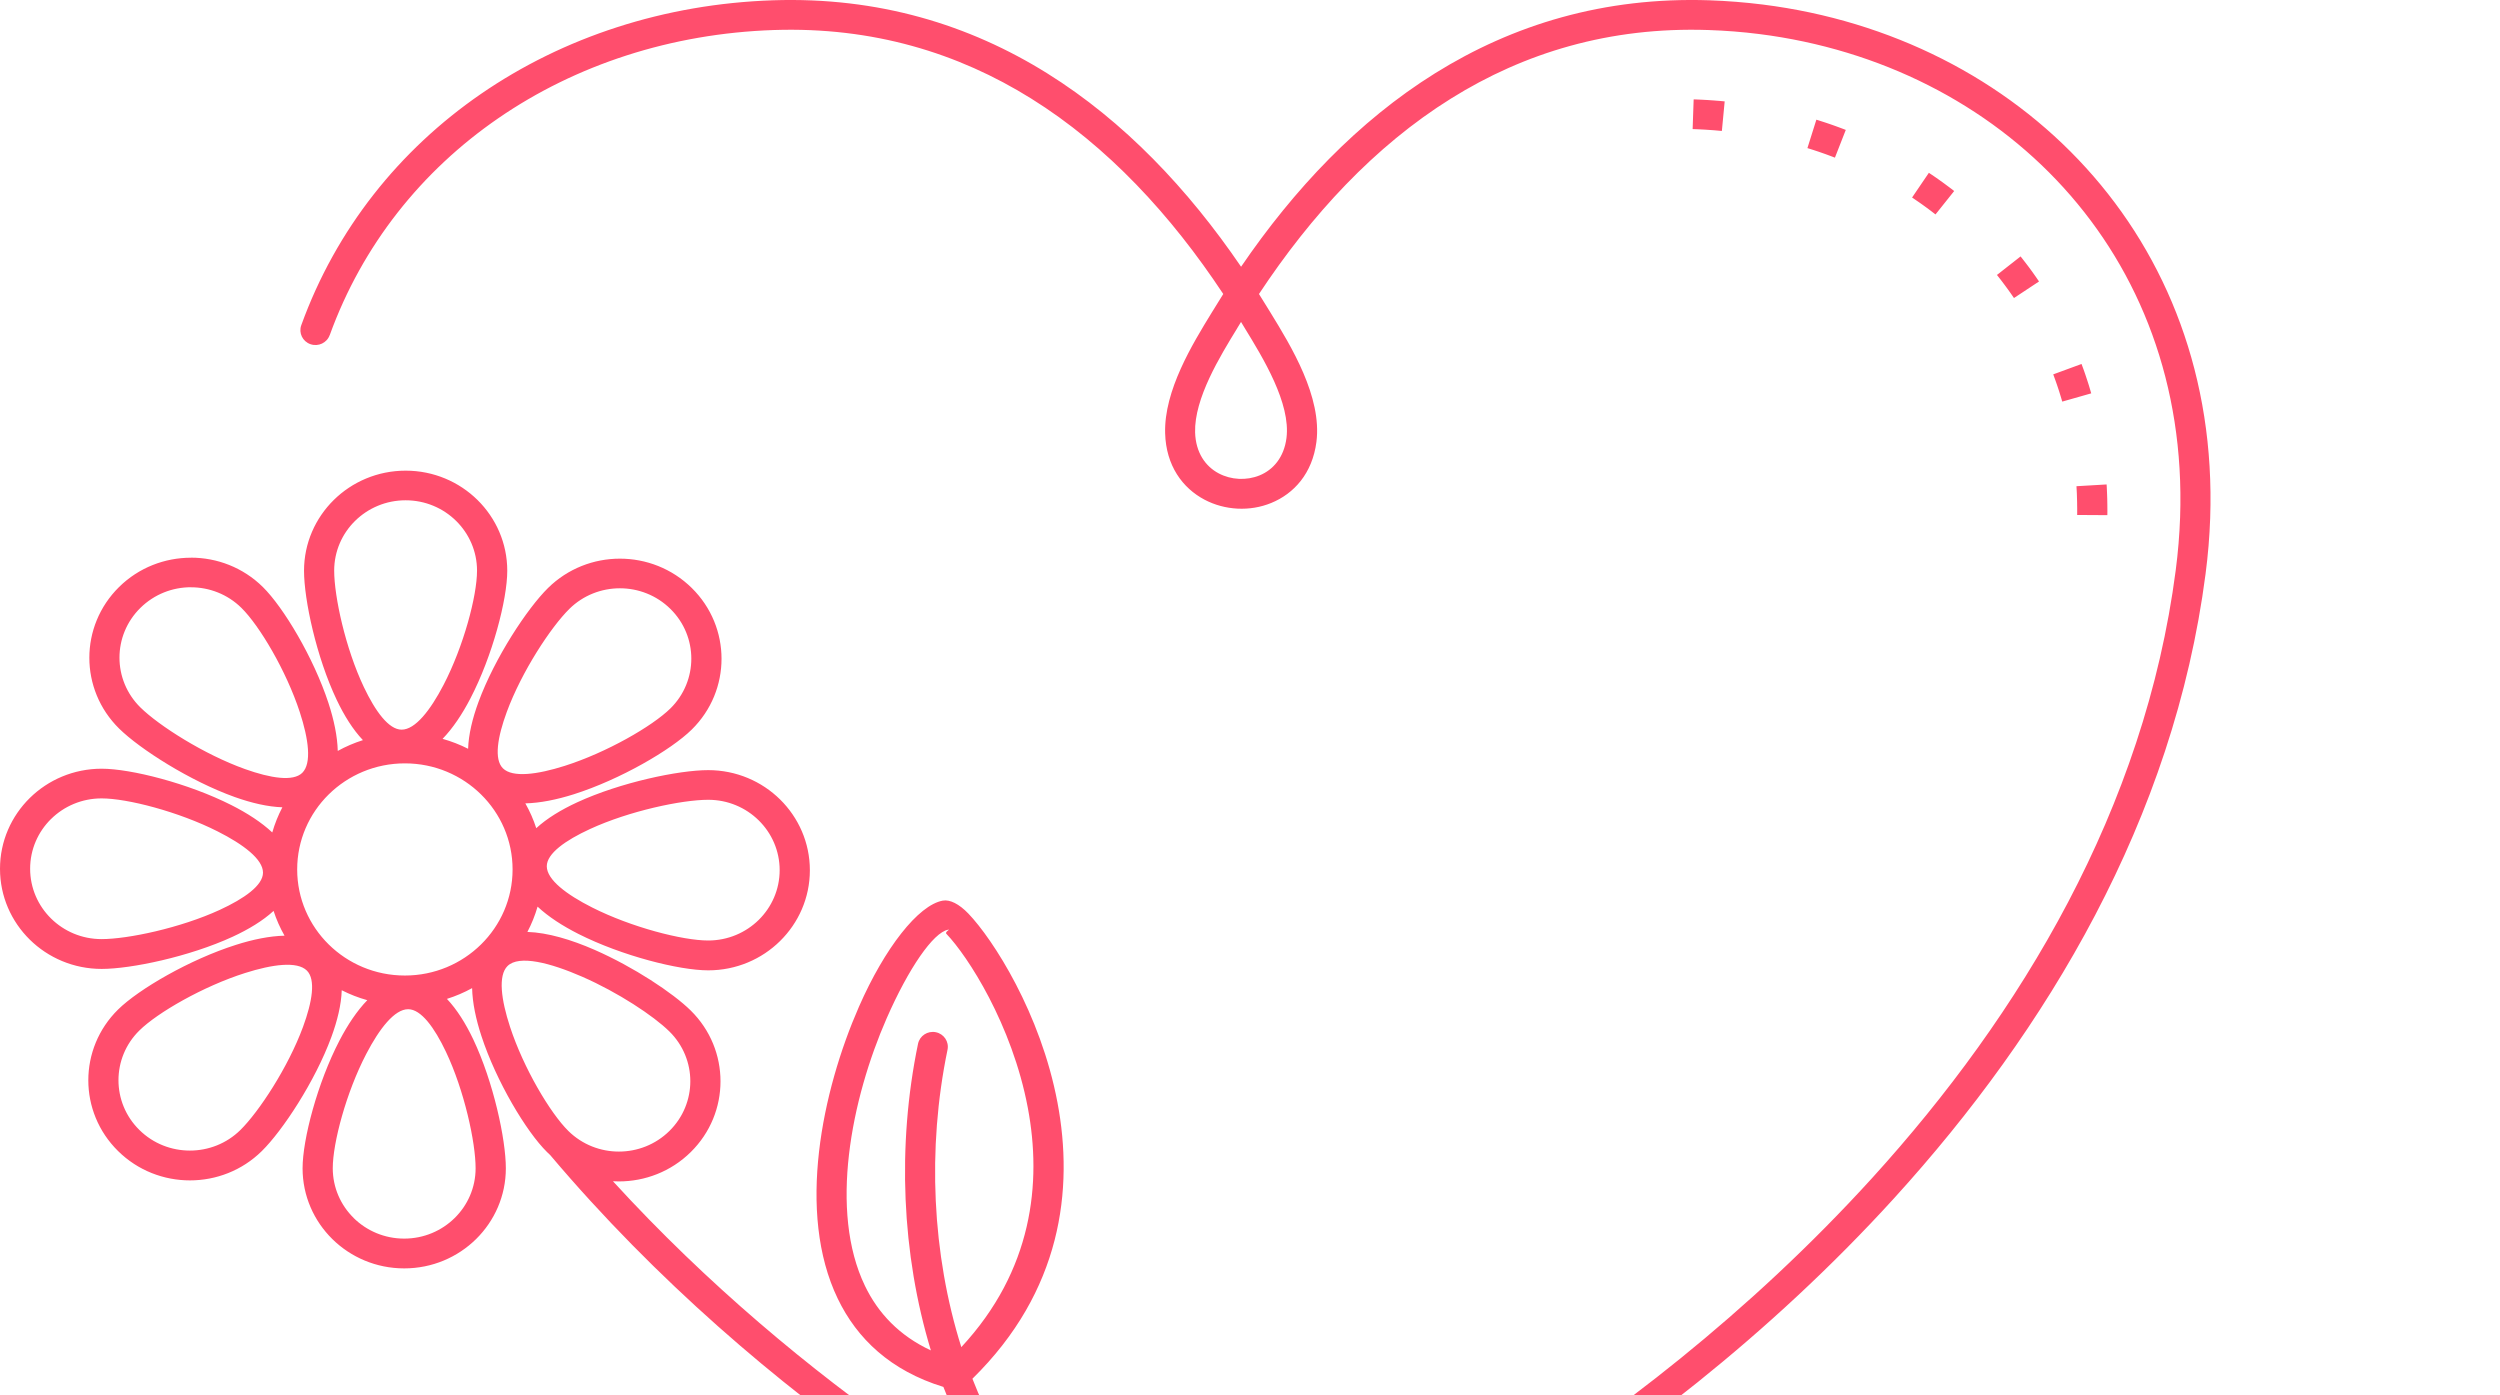
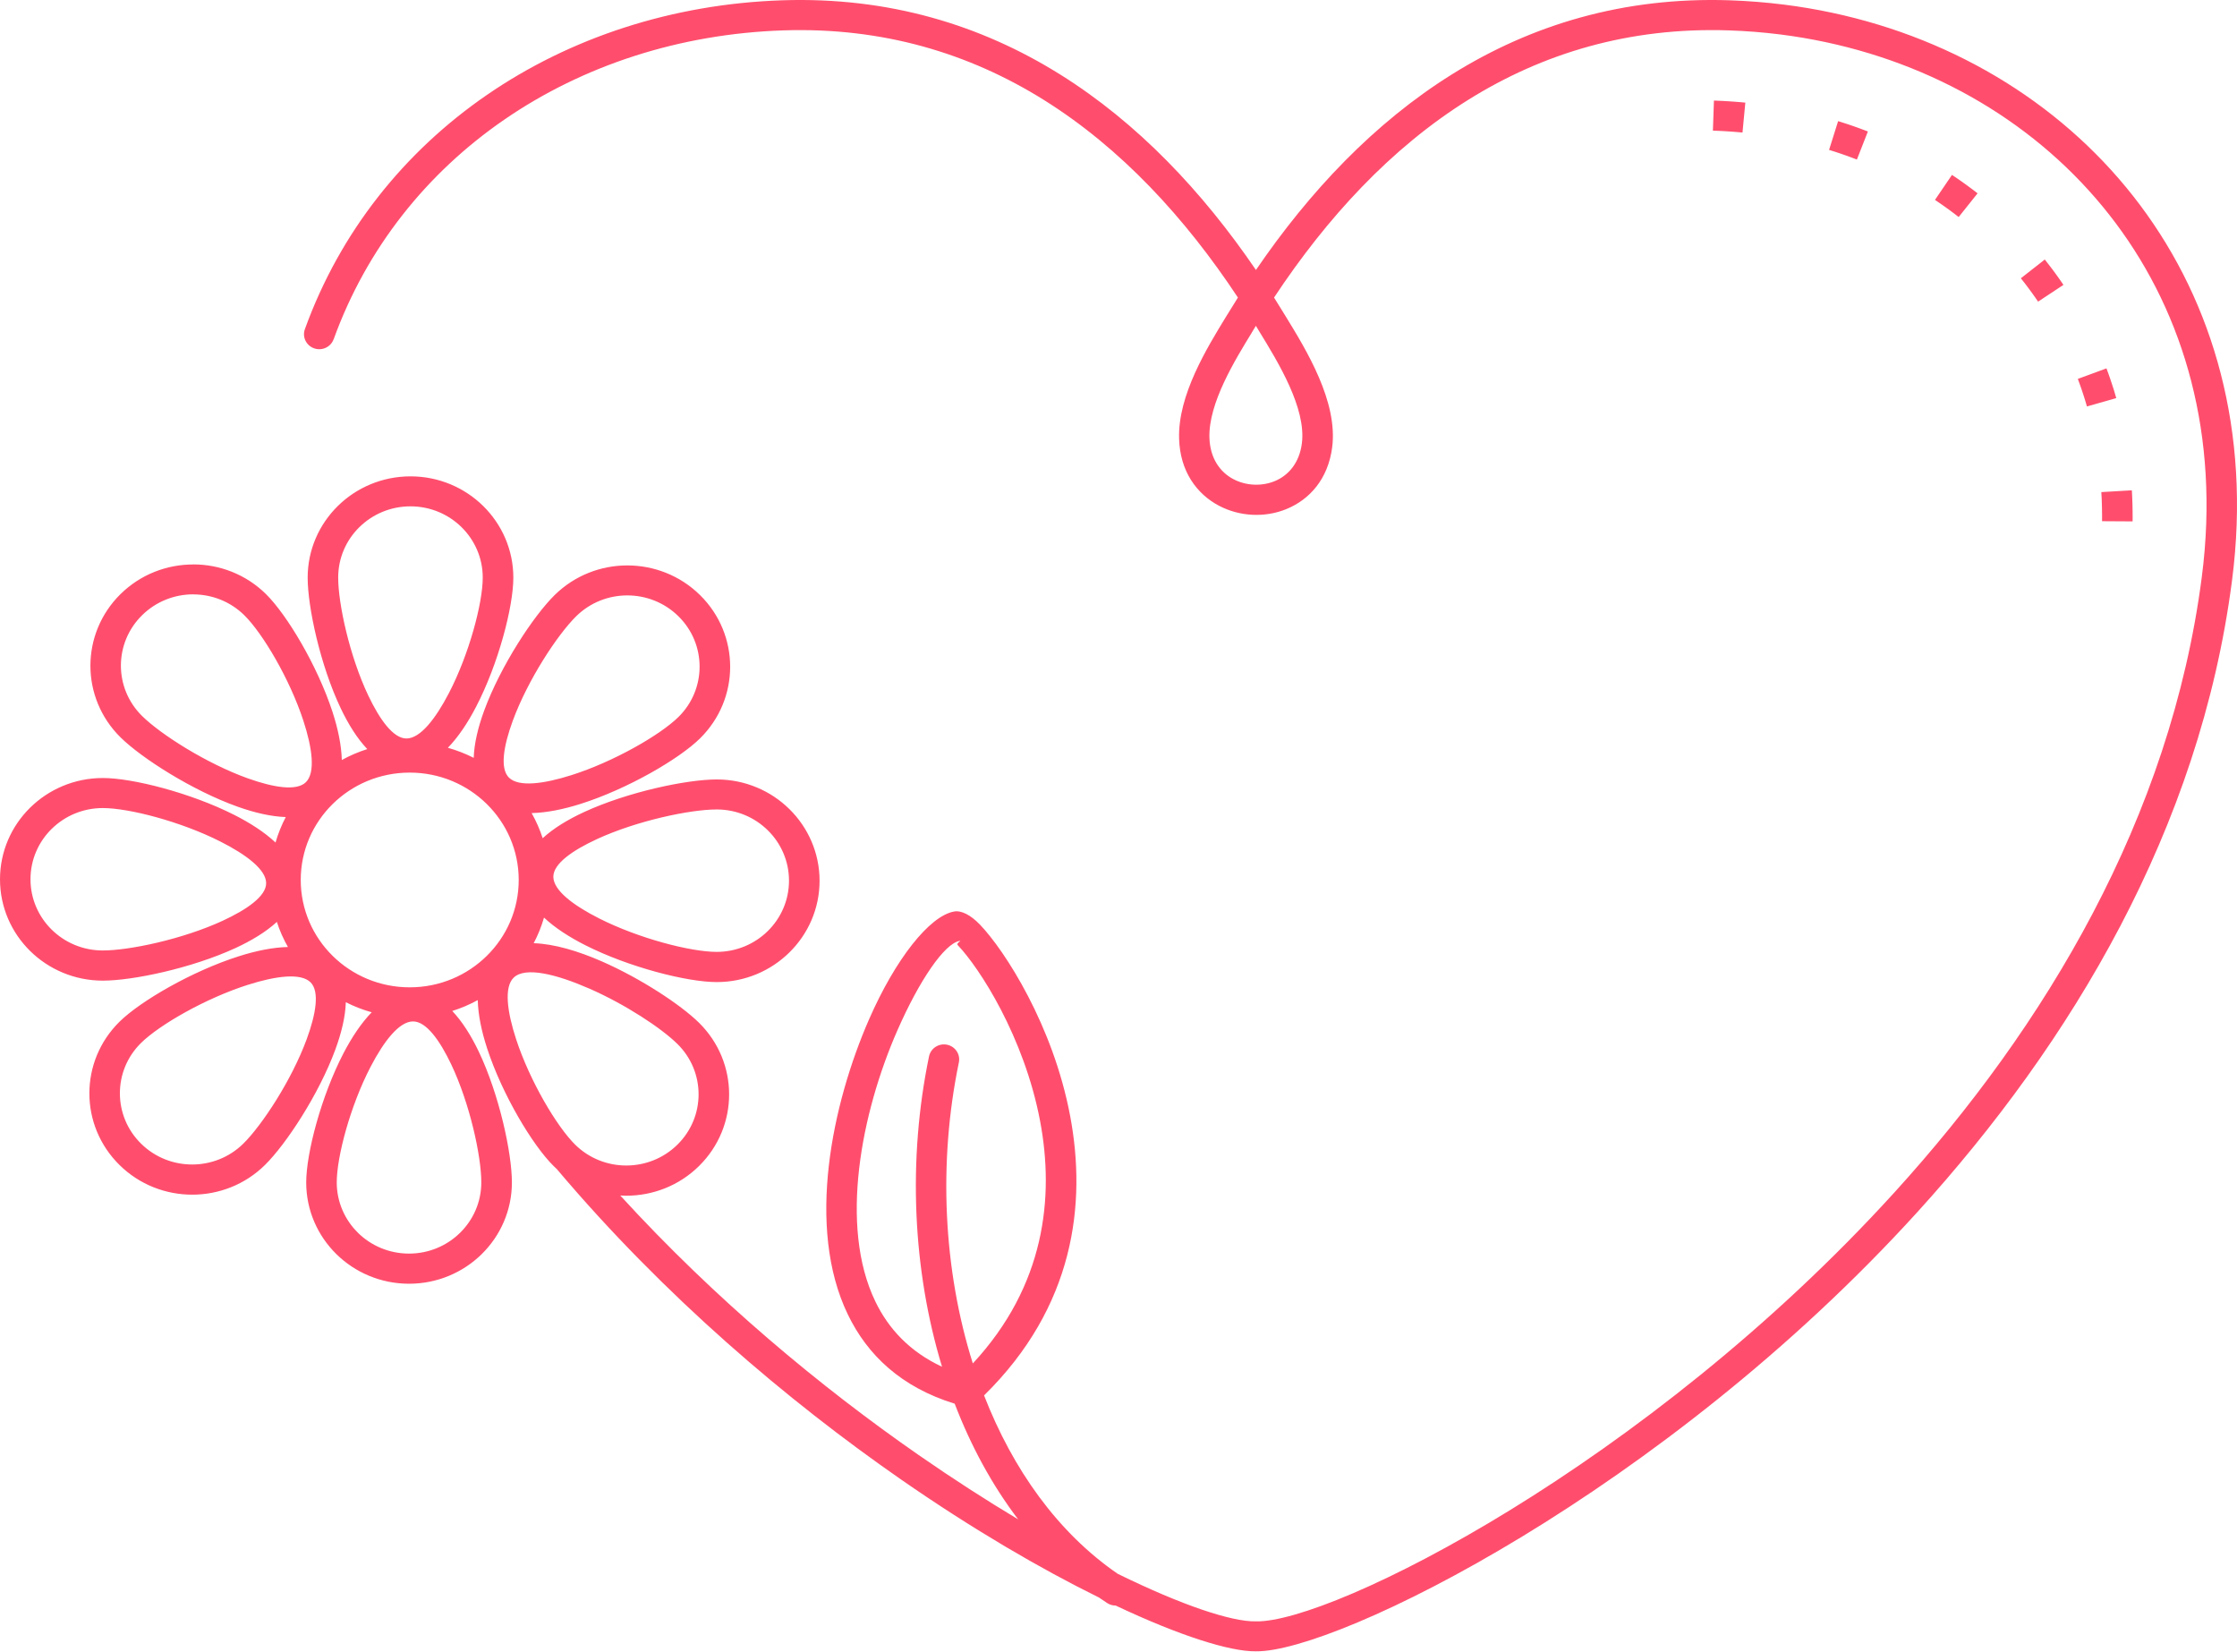
- <svg xmlns="http://www.w3.org/2000/svg" width="95" height="53" viewBox="0 0 95 53" fill="none">
+ <svg xmlns="http://www.w3.org/2000/svg" width="84" height="62" viewBox="0 0 84 62" fill="none">
  <path d="M12.528 12.735C12.423 13.029 12.096 13.183 11.797 13.079C11.499 12.976 11.342 12.653 11.448 12.359C12.77 8.705 15.18 5.7 18.279 3.567C21.411 1.412 25.245 0.15 29.368 0.011C33.373 -0.123 36.829 0.938 39.793 2.786C42.714 4.607 45.151 7.189 47.161 10.136C49.173 7.189 51.609 4.607 54.53 2.786C57.494 0.939 60.949 -0.123 64.955 0.011C65.64 0.035 66.318 0.089 66.988 0.173C71.854 0.786 76.194 2.993 79.273 6.383C82.356 9.777 84.172 14.349 83.987 19.69C83.963 20.384 83.905 21.091 83.811 21.812C82.601 31.129 77.781 39.147 71.992 45.515C62.458 56.004 50.192 62.032 47.17 62H47.152C46.183 62.01 44.305 61.421 41.893 60.282C41.785 60.282 41.674 60.252 41.576 60.189C41.472 60.121 41.368 60.051 41.266 59.98C39.087 58.907 36.526 57.418 33.833 55.548C29.567 52.586 24.932 48.657 20.906 43.891C20.866 43.854 20.826 43.817 20.787 43.778C20 43.003 18.857 41.094 18.293 39.366C18.084 38.729 17.953 38.106 17.94 37.549C17.638 37.715 17.318 37.853 16.983 37.958C17.361 38.357 17.695 38.89 17.982 39.492C18.751 41.113 19.222 43.293 19.222 44.395C19.222 45.445 18.79 46.396 18.091 47.085C17.392 47.773 16.427 48.199 15.36 48.199C14.294 48.199 13.328 47.773 12.629 47.085C11.93 46.396 11.498 45.445 11.498 44.395C11.498 43.299 12.061 41.154 12.901 39.539C13.211 38.943 13.566 38.411 13.957 38.007C13.618 37.913 13.293 37.785 12.986 37.629C12.969 38.175 12.821 38.785 12.591 39.41C11.972 41.092 10.74 42.962 9.949 43.741C9.195 44.484 8.207 44.855 7.218 44.855C6.23 44.855 5.242 44.484 4.488 43.741C3.733 42.998 3.356 42.024 3.356 41.051C3.356 40.077 3.733 39.104 4.488 38.361C5.275 37.586 7.213 36.46 8.967 35.904C9.613 35.698 10.246 35.569 10.812 35.556C10.643 35.259 10.503 34.944 10.396 34.614C9.992 34.986 9.45 35.315 8.839 35.597C7.194 36.355 4.98 36.819 3.862 36.819C2.796 36.819 1.83 36.393 1.131 35.705C0.432 35.016 0 34.065 0 33.015C0 31.965 0.432 31.014 1.131 30.325C1.83 29.637 2.796 29.211 3.862 29.211C4.974 29.211 7.152 29.765 8.791 30.593C9.397 30.899 9.936 31.248 10.346 31.633C10.443 31.299 10.572 30.979 10.73 30.677C10.177 30.659 9.557 30.514 8.922 30.288C7.215 29.678 5.317 28.464 4.526 27.685C3.772 26.942 3.395 25.969 3.395 24.995C3.395 24.022 3.772 23.048 4.526 22.305C5.279 21.564 6.267 21.193 7.257 21.193V21.191C8.245 21.191 9.233 21.562 9.987 22.305C10.774 23.081 11.917 24.99 12.482 26.717C12.69 27.354 12.821 27.978 12.835 28.535C13.136 28.369 13.457 28.231 13.791 28.125C13.413 27.727 13.079 27.194 12.793 26.591C12.023 24.971 11.553 22.79 11.553 21.689C11.553 20.639 11.985 19.688 12.684 18.999C13.383 18.311 14.348 17.885 15.415 17.885C16.481 17.885 17.446 18.311 18.145 18.999C18.844 19.688 19.276 20.639 19.276 21.689C19.276 22.784 18.714 24.93 17.873 26.545C17.564 27.141 17.209 27.672 16.818 28.076C17.156 28.171 17.481 28.298 17.788 28.454C17.806 27.909 17.953 27.299 18.183 26.674C18.802 24.993 20.035 23.122 20.826 22.343C21.58 21.601 22.568 21.229 23.556 21.229C24.545 21.229 25.533 21.601 26.287 22.343C27.041 23.086 27.418 24.06 27.418 25.033C27.418 26.007 27.041 26.98 26.287 27.723C25.5 28.499 23.562 29.624 21.808 30.181C21.161 30.386 20.528 30.515 19.963 30.528C20.131 30.825 20.271 31.14 20.378 31.471C20.783 31.098 21.325 30.769 21.936 30.487C23.581 29.729 25.795 29.265 26.913 29.265C27.979 29.265 28.945 29.691 29.643 30.379C30.342 31.068 30.775 32.019 30.775 33.069C30.775 34.12 30.342 35.071 29.643 35.759C28.945 36.448 27.979 36.873 26.913 36.873C25.801 36.873 23.622 36.319 21.983 35.491C21.378 35.185 20.838 34.837 20.428 34.452C20.331 34.787 20.201 35.109 20.041 35.413C20.811 35.439 21.708 35.706 22.592 36.093C24.078 36.744 25.569 37.731 26.248 38.4C27.002 39.143 27.379 40.116 27.379 41.09C27.379 42.063 27.002 43.037 26.248 43.78C25.494 44.523 24.506 44.894 23.517 44.894C23.442 44.894 23.367 44.892 23.292 44.887C26.868 48.799 30.817 52.075 34.49 54.626C35.785 55.525 37.042 56.333 38.232 57.045C37.254 55.761 36.458 54.291 35.849 52.703C33.843 52.086 32.57 50.876 31.835 49.35C31.048 47.717 30.896 45.736 31.124 43.758C31.347 41.812 31.936 39.862 32.641 38.254C33.621 36.02 34.896 34.393 35.824 34.224C36.095 34.174 36.444 34.348 36.8 34.718C37.263 35.201 37.954 36.151 38.605 37.404C39.25 38.644 39.863 40.193 40.184 41.896C40.807 45.196 40.344 49.062 36.952 52.392C38.031 55.166 39.716 57.54 41.971 59.09C44.393 60.278 46.25 60.892 47.152 60.875H47.17C50.002 60.928 61.808 55.032 71.141 44.765C76.794 38.546 81.5 30.73 82.677 21.673C82.766 20.99 82.821 20.317 82.844 19.657C83.018 14.623 81.314 10.322 78.421 7.137C75.526 3.948 71.436 1.872 66.845 1.293C66.213 1.213 65.571 1.163 64.919 1.141C61.161 1.014 57.92 2.01 55.14 3.744C52.233 5.556 49.821 8.178 47.841 11.172C47.948 11.342 48.054 11.512 48.159 11.685C48.362 12.017 48.095 11.579 48.279 11.879C49.062 13.156 50.243 15.082 50.024 16.793C49.87 17.991 49.17 18.76 48.306 19.113C47.902 19.279 47.462 19.35 47.026 19.328C46.589 19.306 46.156 19.191 45.769 18.986C44.937 18.545 44.308 17.697 44.275 16.461C44.23 14.841 45.313 13.075 46.045 11.88C46.217 11.599 45.943 12.05 46.166 11.685C46.271 11.513 46.376 11.342 46.484 11.172C44.504 8.178 42.09 5.556 39.184 3.744C36.403 2.011 33.162 1.015 29.405 1.141C25.507 1.272 21.887 2.462 18.935 4.493C16.029 6.493 13.769 9.311 12.529 12.738L12.528 12.735ZM65.538 3.853L65.444 3.844L65.336 3.834L65.228 3.826L65.12 3.817L65.012 3.81L64.904 3.802L64.795 3.796L64.686 3.79L64.578 3.785L64.469 3.78L64.359 3.776L64.32 4.905L64.423 4.909L64.525 4.913L64.627 4.918L64.729 4.923L64.831 4.929L64.932 4.936L65.034 4.943L65.134 4.95L65.235 4.959L65.336 4.968L65.431 4.976L65.538 3.851L65.538 3.853ZM80.079 19.576L80.08 19.528L80.081 19.413L80.08 19.297L80.079 19.183L80.077 19.068L80.075 18.954L80.071 18.839L80.067 18.726L80.062 18.612L80.057 18.499L80.051 18.409L78.906 18.476L78.91 18.559L78.916 18.664L78.921 18.77L78.924 18.877L78.927 18.983L78.93 19.09L78.931 19.197L78.933 19.305L78.933 19.413L78.933 19.521L78.932 19.569L80.079 19.576ZM79.466 14.947L79.438 14.849L79.408 14.748L79.378 14.647L79.346 14.546L79.313 14.446L79.28 14.346L79.247 14.246L79.213 14.147L79.178 14.048L79.142 13.95L79.098 13.831L78.023 14.226L78.061 14.33L78.094 14.421L78.127 14.513L78.159 14.605L78.19 14.697L78.221 14.79L78.251 14.883L78.28 14.976L78.309 15.07L78.337 15.164L78.365 15.261L79.468 14.947L79.466 14.947ZM77.483 10.697L77.463 10.667L77.406 10.584L77.348 10.5L77.29 10.418L77.231 10.335L77.172 10.254L77.112 10.172L77.051 10.091L76.99 10.011L76.866 9.851L76.804 9.772L76.782 9.744L75.884 10.448L75.901 10.47L76.016 10.616L76.073 10.69L76.129 10.765L76.185 10.839L76.24 10.914L76.296 10.99L76.35 11.066L76.404 11.142L76.458 11.219L76.511 11.296L76.531 11.325L77.484 10.695L77.483 10.697ZM74.259 7.259L74.227 7.234L74.147 7.172L74.066 7.111L73.904 6.991L73.823 6.931L73.74 6.872L73.658 6.813L73.575 6.755L73.492 6.698L73.408 6.641L73.324 6.585L73.297 6.567L72.659 7.506L72.758 7.573L72.835 7.626L72.913 7.679L72.99 7.733L73.066 7.787L73.142 7.842L73.218 7.897L73.293 7.953L73.368 8.009L73.442 8.066L73.516 8.123L73.549 8.148L74.258 7.26L74.259 7.259ZM70.141 4.937L70.058 4.905L69.962 4.869L69.865 4.833L69.767 4.797L69.669 4.762L69.572 4.728L69.473 4.694L69.375 4.661L69.276 4.629L69.177 4.597L69.077 4.565L69.022 4.548L68.682 5.628L68.73 5.643L68.822 5.672L68.915 5.701L69.007 5.732L69.099 5.762L69.19 5.794L69.282 5.826L69.373 5.858L69.463 5.891L69.554 5.925L69.644 5.959L69.727 5.991L70.14 4.936L70.141 4.937ZM26.27 25.029C26.27 24.345 26.006 23.66 25.475 23.138C24.945 22.616 24.25 22.355 23.556 22.355C22.861 22.355 22.166 22.616 21.636 23.138C20.93 23.834 19.822 25.523 19.258 27.053C18.906 28.009 18.766 28.855 19.112 29.197C19.478 29.557 20.412 29.435 21.458 29.103C23.049 28.598 24.785 27.599 25.476 26.92C26.006 26.398 26.27 25.713 26.27 25.029L26.27 25.029ZM28.832 34.956C29.323 34.472 29.627 33.804 29.627 33.065C29.627 32.327 29.323 31.658 28.832 31.175C28.341 30.691 27.663 30.392 26.913 30.392C25.913 30.392 23.917 30.813 22.42 31.503C21.486 31.933 20.778 32.434 20.778 32.917C20.778 33.427 21.525 33.992 22.503 34.485C23.99 35.236 25.935 35.739 26.912 35.739C27.662 35.739 28.341 35.439 28.832 34.956L28.832 34.956ZM23.517 43.76C24.212 43.76 24.907 43.499 25.437 42.977C25.967 42.455 26.232 41.771 26.232 41.086C26.232 40.402 25.967 39.718 25.437 39.196C24.832 38.599 23.484 37.711 22.13 37.118C20.906 36.583 19.723 36.279 19.286 36.709C18.921 37.069 19.044 37.99 19.381 39.02C19.894 40.587 20.908 42.297 21.598 42.977C22.128 43.499 22.823 43.76 23.517 43.76L23.517 43.76ZM13.439 46.284C13.931 46.768 14.609 47.067 15.359 47.067C16.109 47.067 16.787 46.768 17.278 46.284C17.77 45.8 18.073 45.132 18.073 44.393C18.073 43.408 17.645 41.442 16.945 39.967C16.508 39.047 16 38.35 15.51 38.35C14.992 38.35 14.419 39.086 13.918 40.049C13.155 41.514 12.645 43.43 12.645 44.393C12.645 45.131 12.949 45.8 13.44 46.283L13.439 46.284ZM4.502 41.048C4.502 41.733 4.766 42.417 5.297 42.939C5.827 43.462 6.521 43.722 7.216 43.722C7.911 43.722 8.605 43.462 9.136 42.939C9.842 42.243 10.95 40.555 11.514 39.024C11.866 38.069 12.006 37.222 11.66 36.881C11.294 36.52 10.36 36.642 9.314 36.974C7.723 37.479 5.987 38.478 5.297 39.158C4.766 39.68 4.502 40.364 4.502 41.048L4.502 41.048ZM1.94 31.121C1.449 31.605 1.145 32.273 1.145 33.012C1.145 33.751 1.449 34.419 1.94 34.903C2.431 35.387 3.109 35.686 3.859 35.686C4.859 35.686 6.855 35.264 8.352 34.575C9.286 34.144 9.994 33.644 9.994 33.16C9.994 32.651 9.247 32.086 8.269 31.593C6.782 30.842 4.837 30.339 3.86 30.339C3.11 30.339 2.431 30.638 1.94 31.122L1.94 31.121ZM7.255 22.315C6.561 22.315 5.866 22.577 5.335 23.1C4.805 23.622 4.54 24.307 4.54 24.991C4.54 25.675 4.805 26.36 5.335 26.882C6.042 27.578 7.756 28.669 9.31 29.225C10.28 29.571 11.139 29.709 11.486 29.368C11.851 29.008 11.728 28.088 11.391 27.058C10.878 25.49 9.864 23.78 9.174 23.1C8.644 22.578 7.949 22.317 7.255 22.317L7.255 22.315ZM17.332 19.794C16.841 19.31 16.163 19.011 15.413 19.011C14.663 19.011 13.985 19.31 13.493 19.794C13.002 20.277 12.699 20.946 12.699 21.684C12.699 22.67 13.127 24.636 13.827 26.11C14.264 27.03 14.772 27.727 15.262 27.727C15.78 27.727 16.353 26.991 16.854 26.028C17.616 24.563 18.127 22.647 18.127 21.685C18.127 20.946 17.823 20.278 17.332 19.794L17.332 19.794ZM18.279 30.188C17.539 29.459 16.516 29.008 15.385 29.008C14.255 29.008 13.232 29.459 12.491 30.188C11.751 30.917 11.293 31.925 11.293 33.039C11.293 34.152 11.751 35.16 12.491 35.889C13.232 36.619 14.255 37.07 15.385 37.07C16.515 37.07 17.538 36.619 18.279 35.889C19.02 35.16 19.478 34.152 19.478 33.039C19.478 31.926 19.02 30.918 18.279 30.188ZM35.373 51.314C34.266 47.668 34.082 43.535 34.885 39.664C34.948 39.359 35.25 39.162 35.56 39.224C35.869 39.286 36.069 39.584 36.006 39.889C35.225 43.653 35.421 47.672 36.53 51.191C39.239 48.276 39.596 44.953 39.057 42.096C38.759 40.513 38.187 39.07 37.586 37.912C36.99 36.767 36.372 35.914 35.965 35.488C35.886 35.407 36.145 35.307 36.028 35.329C35.465 35.432 34.528 36.792 33.693 38.696C33.027 40.217 32.471 42.054 32.261 43.878C32.055 45.669 32.182 47.44 32.87 48.866C33.368 49.899 34.172 50.757 35.373 51.315L35.373 51.314ZM47.174 12.258L47.159 12.234L47.023 12.457L47.024 12.458C47.041 12.429 47.056 12.405 47.024 12.458C46.36 13.54 45.379 15.14 45.414 16.429C45.436 17.202 45.811 17.724 46.309 17.987C46.546 18.113 46.81 18.183 47.077 18.196C47.346 18.21 47.616 18.166 47.864 18.065C48.375 17.856 48.791 17.387 48.886 16.646C49.055 15.329 47.996 13.602 47.294 12.457C47.249 12.383 47.275 12.426 47.294 12.457H47.294L47.174 12.258L47.174 12.258ZM47.294 12.457C47.308 12.479 47.317 12.494 47.295 12.457H47.294ZM47.023 12.457C46.977 12.532 47.003 12.491 47.024 12.458L47.023 12.457Z" fill="#FF4E6D" />
</svg>
